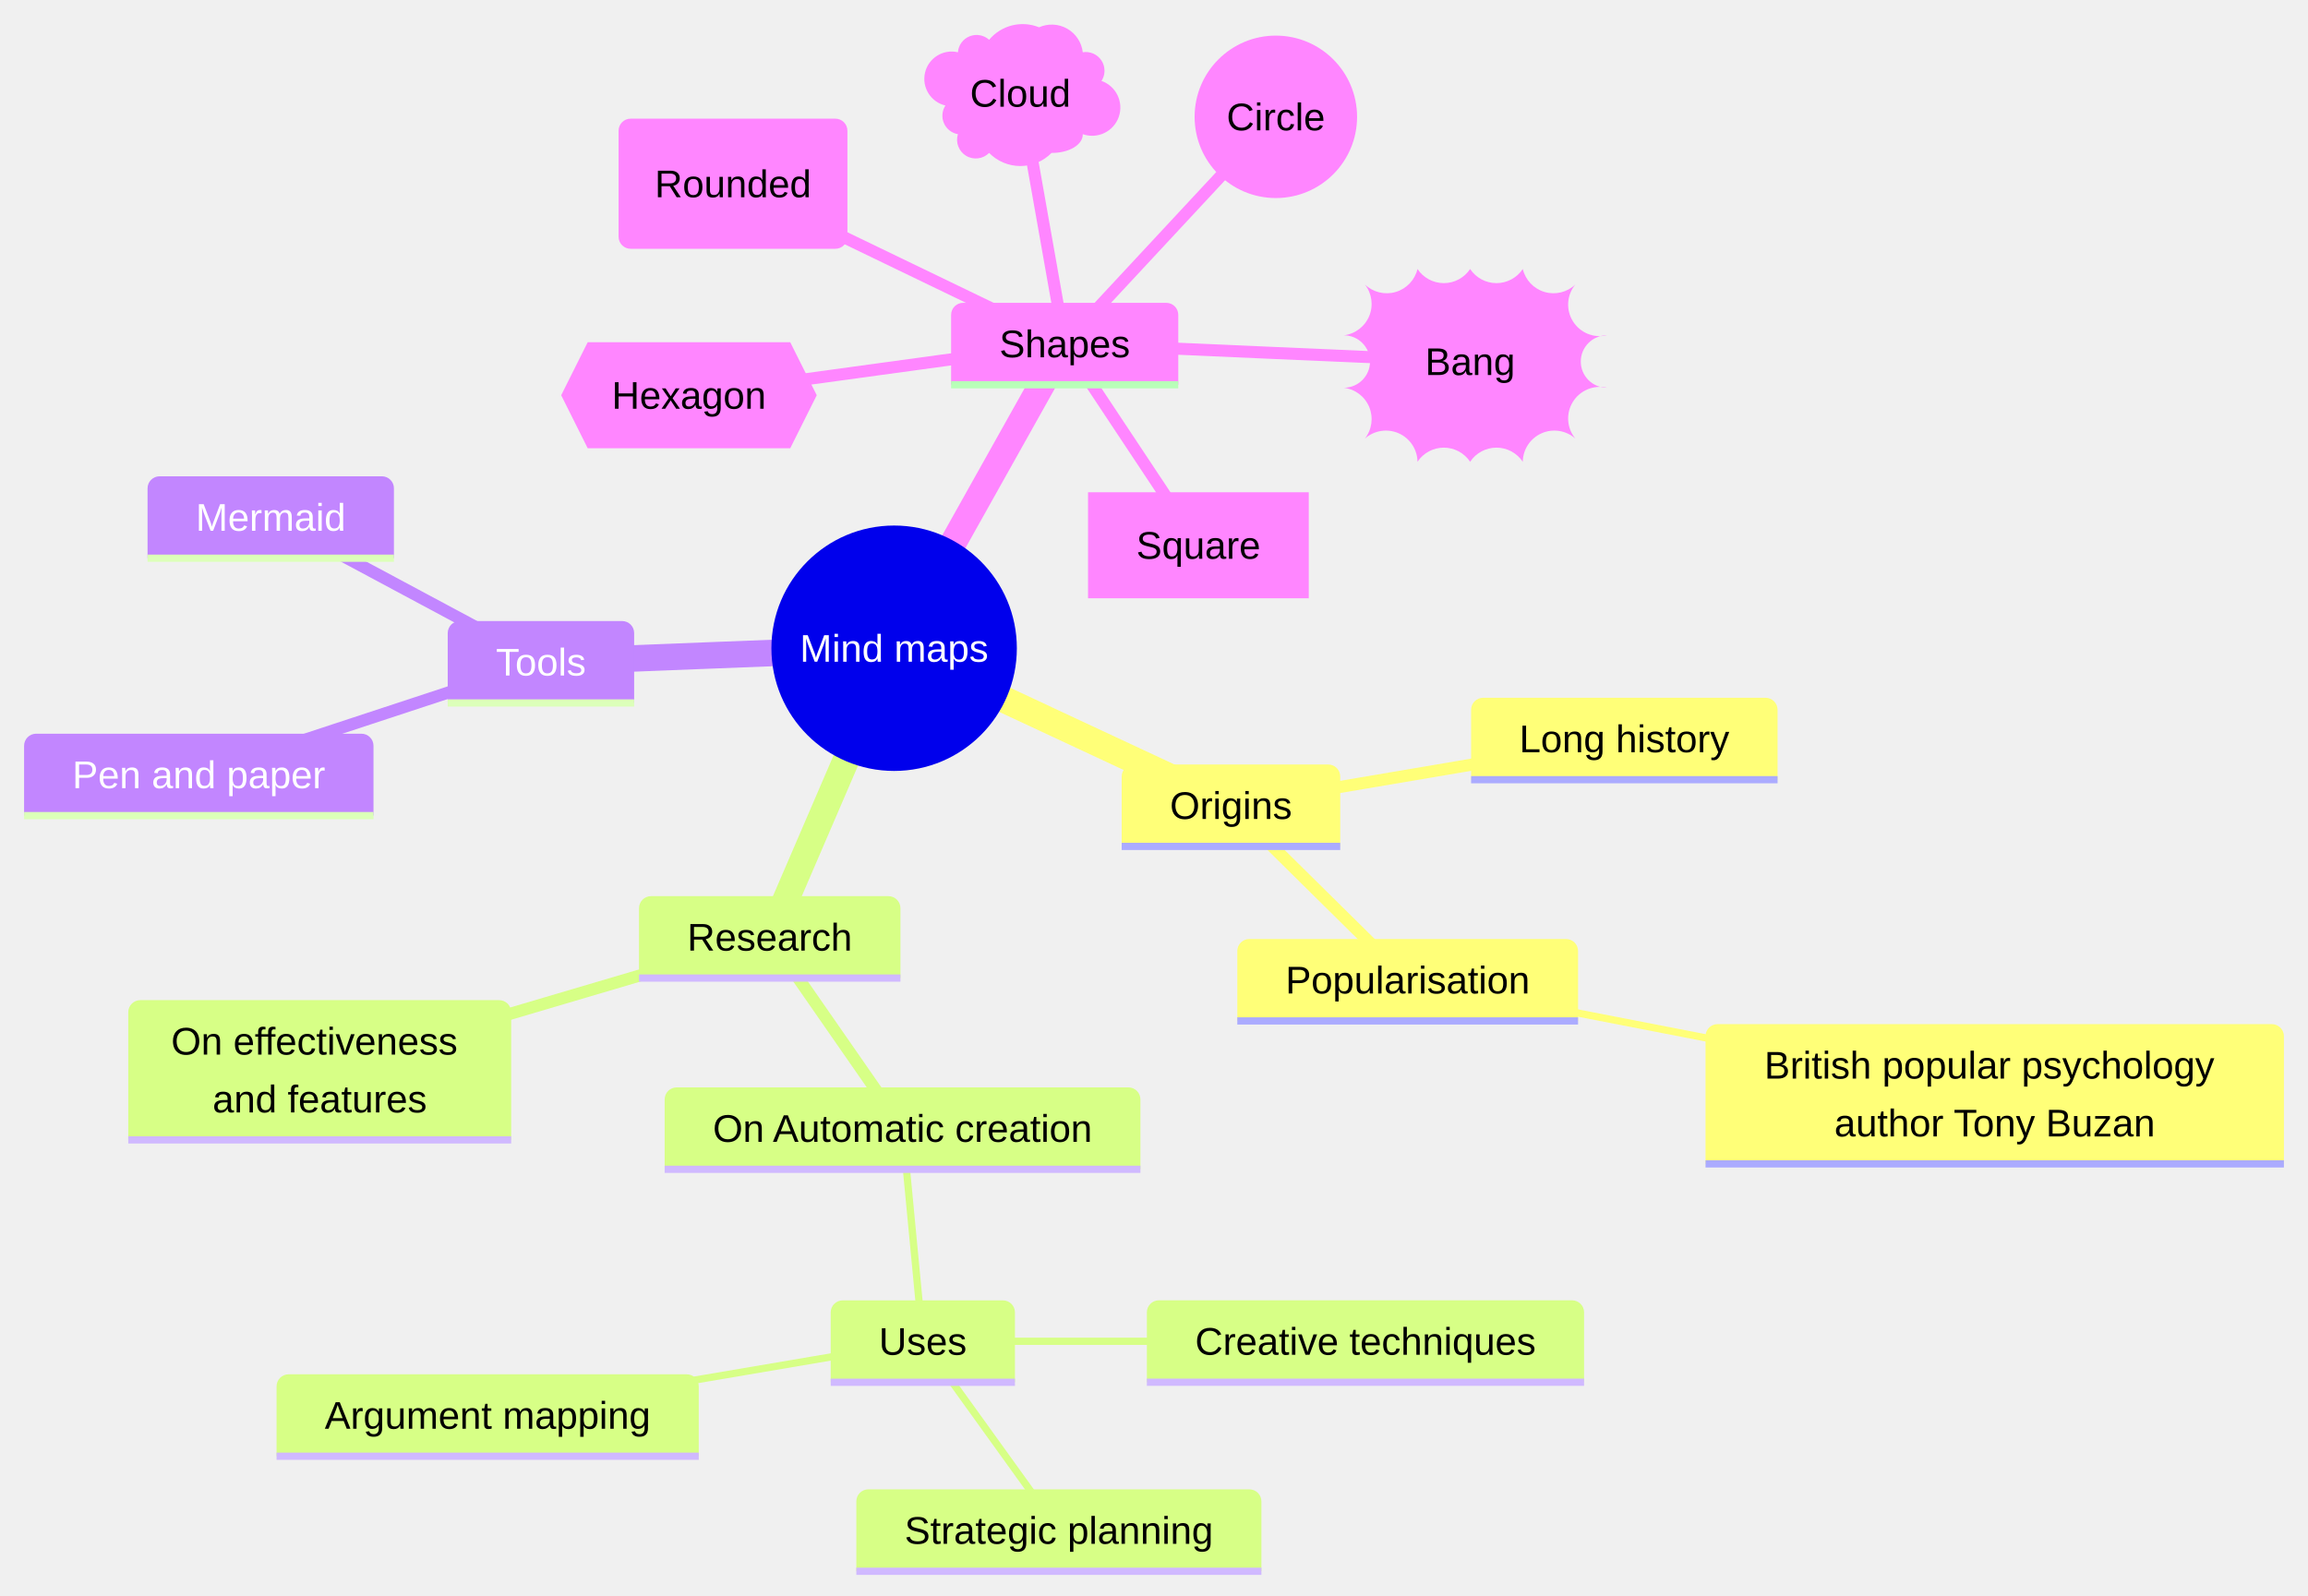
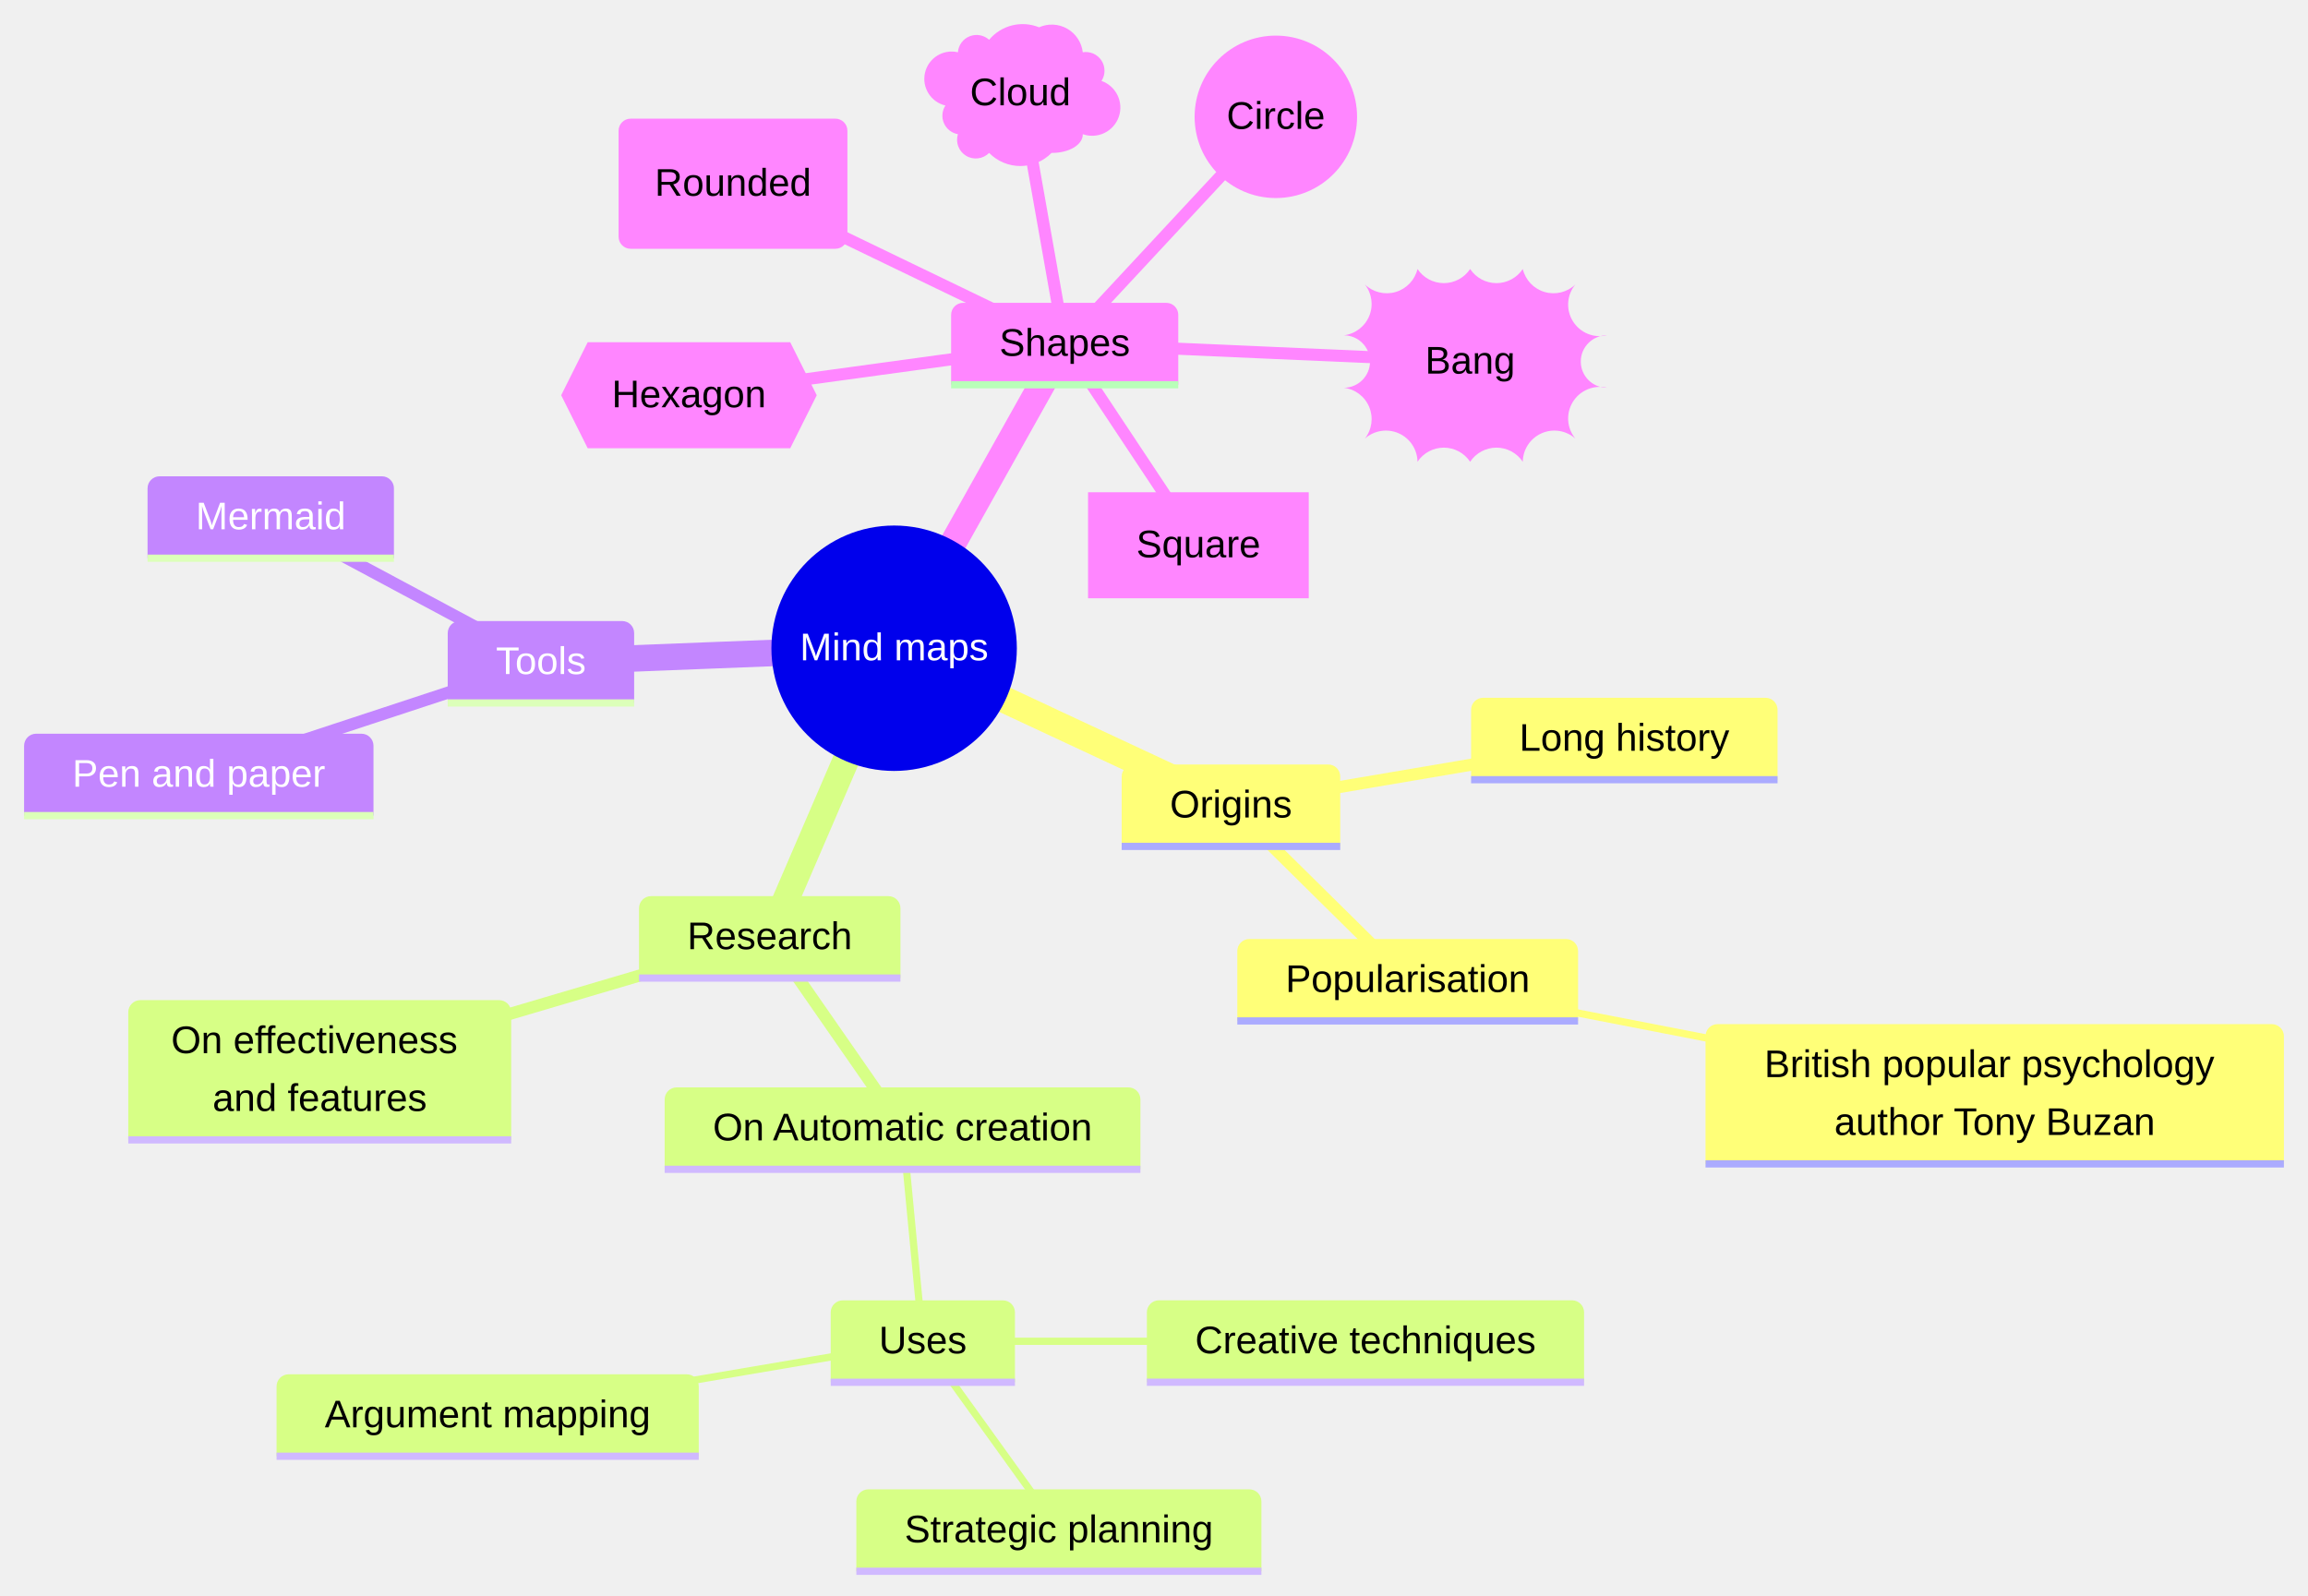
<svg xmlns="http://www.w3.org/2000/svg" id="my-svg" width="100%" class="mindmap" style="max-width: 957.731px; background-color: white;" viewBox="5 5.763 957.731 662.104" role="graphics-document document" aria-roledescription="mindmap">
  <style>#my-svg{font-family:"trebuchet ms", verdana, arial, sans-serif;font-size:16px;}#my-svg text{font-family:"trebuchet ms", verdana, arial, sans-serif;}</style>
  <g>
    <g class="mindmap-edges">
-       <path class="edge section-edge-0 edge-depth-1" d="M389.621,281.138L399.003,285.517C408.386,289.897,427.15,298.656,445.915,307.415C464.68,316.174,483.444,324.933,492.827,329.312L502.209,333.692" fill="none" stroke="#ffff78" stroke-width="11" />
-       <path class="edge section-edge-0 edge-depth-3" d="M530.59,337.528L541.728,335.639C552.866,333.75,575.143,329.972,597.419,326.194C619.695,322.416,641.972,318.638,653.11,316.749L664.248,314.86" fill="none" stroke="#ffff78" stroke-width="5" />
-       <path class="edge section-edge-0 edge-depth-3" d="M526.473,350.577L530.806,354.856C535.138,359.136,543.803,367.694,552.467,376.252C561.132,384.81,569.797,393.368,574.129,397.648L578.461,401.927" fill="none" stroke="#ffff78" stroke-width="5" />
-       <path class="edge section-edge-0 edge-depth-5" d="M603.858,415.328L621.704,418.795C639.549,422.262,675.241,429.196,710.932,436.131C746.623,443.065,782.315,449.999,800.161,453.466L818.006,456.933" fill="none" stroke="#ffff78" stroke-width="3" />
-       <path class="edge section-edge-1 edge-depth-1" d="M370.096,288.57L366.783,296.265C363.47,303.959,356.844,319.347,350.218,334.736C343.592,350.124,336.966,365.513,333.652,373.207L330.339,380.902" fill="none" stroke="#d7ff86" stroke-width="11" />
-       <path class="edge section-edge-1 edge-depth-3" d="M310.022,398.928L296.858,402.816C283.694,406.705,257.367,414.481,231.039,422.258C204.712,430.035,178.384,437.812,165.221,441.7L152.057,445.588" fill="none" stroke="#d7ff86" stroke-width="5" />
-       <path class="edge section-edge-1 edge-depth-3" d="M332.962,407L336.129,411.56C339.296,416.12,345.629,425.241,351.962,434.362C358.295,443.482,364.629,452.603,367.795,457.163L370.962,461.724" fill="none" stroke="#d7ff86" stroke-width="5" />
-       <path class="edge section-edge-1 edge-depth-5" d="M380.94,488.977L381.405,493.854C381.869,498.731,382.799,508.484,383.728,518.238C384.657,527.992,385.586,537.745,386.051,542.622L386.516,547.499" fill="none" stroke="#d7ff86" stroke-width="3" />
-       <path class="edge section-edge-1 edge-depth-7" d="M402.939,562.429L415.745,562.428C428.552,562.426,454.166,562.422,479.779,562.419C505.393,562.416,531.007,562.412,543.813,562.411L556.62,562.409" fill="none" stroke="#d7ff86" stroke-width="3" />
-       <path class="edge section-edge-1 edge-depth-7" d="M396.701,574.606L399.945,579.113C403.189,583.62,409.677,592.635,416.164,601.649C422.652,610.663,429.14,619.678,432.384,624.185L435.628,628.692" fill="none" stroke="#d7ff86" stroke-width="3" />
-       <path class="edge section-edge-1 edge-depth-7" d="M373.151,564.944L360.567,567.083C347.984,569.221,322.817,573.498,297.65,577.775C272.483,582.052,247.316,586.329,234.732,588.468L222.149,590.606" fill="none" stroke="#d7ff86" stroke-width="3" />
-       <path class="edge section-edge-2 edge-depth-1" d="M361.04,275.377L351.325,275.756C341.61,276.134,322.18,276.891,302.75,277.648C283.32,278.405,263.89,279.162,254.174,279.541L244.459,279.92" fill="none" stroke="#c286ff" stroke-width="11" />
-       <path class="edge section-edge-2 edge-depth-3" d="M215.224,285.196L205.767,288.311C196.31,291.425,177.396,297.655,158.481,303.884C139.567,310.113,120.653,316.343,111.196,319.457L101.739,322.572" fill="none" stroke="#c286ff" stroke-width="5" />
-       <path class="edge section-edge-2 edge-depth-3" d="M216.249,273.42L209.109,269.594C201.969,265.769,187.69,258.118,173.41,250.467C159.13,242.817,144.85,235.166,137.711,231.34L130.571,227.515" fill="none" stroke="#c286ff" stroke-width="5" />
-       <path class="edge section-edge-3 edge-depth-1" d="M383.36,261.707L388.036,253.358C392.713,245.01,402.066,228.313,411.419,211.616C420.772,194.92,430.126,178.223,434.802,169.875L439.479,161.526" fill="none" stroke="#ff86ff" stroke-width="11" />
-       <path class="edge section-edge-3 edge-depth-3" d="M455.103,160.939L458.344,165.824C461.585,170.709,468.068,180.478,474.55,190.248C481.033,200.018,487.515,209.788,490.756,214.673L493.998,219.558" fill="none" stroke="#ff86ff" stroke-width="5" />
-       <path class="edge section-edge-3 edge-depth-3" d="M433.301,141.92L424.082,137.471C414.863,133.022,396.424,124.124,377.986,115.226C359.548,106.328,341.11,97.429,331.891,92.98L322.672,88.531" fill="none" stroke="#ff86ff" stroke-width="5" />
-       <path class="edge section-edge-3 edge-depth-3" d="M461.795,149.096L473.318,149.6C484.84,150.105,507.885,151.113,530.929,152.122C553.974,153.131,577.019,154.14,588.541,154.644L600.064,155.149" fill="none" stroke="#ff86ff" stroke-width="5" />
-       <path class="edge section-edge-3 edge-depth-3" d="M444.195,133.669L443.097,127.465C441.998,121.262,439.802,108.854,437.605,96.446C435.409,84.038,433.212,71.63,432.114,65.426L431.016,59.222" fill="none" stroke="#ff86ff" stroke-width="5" />
-       <path class="edge section-edge-3 edge-depth-3" d="M431.948,150.475L421.432,151.915C410.916,153.356,389.884,156.236,368.852,159.117C347.82,161.998,326.787,164.878,316.271,166.318L305.755,167.759" fill="none" stroke="#ff86ff" stroke-width="5" />
-       <path class="edge section-edge-3 edge-depth-3" d="M457.026,137.457L462.625,131.438C468.223,125.419,479.421,113.382,490.618,101.344C501.815,89.307,513.012,77.269,518.611,71.25L524.209,65.232" fill="none" stroke="#ff86ff" stroke-width="5" />
+       <path class="edge section-edge-0 edge-depth-1" d="M389.621,281.138L399.003,285.517C408.386,289.897,427.15,298.656,445.915,307.415C464.68,316.174,483.444,324.933,492.827,329.312L502.209,333.692" fill="none" stroke="hsl(60, 100%, 73.529%)" stroke-width="11" />
+       <path class="edge section-edge-0 edge-depth-3" d="M530.59,337.528L541.728,335.639C552.866,333.75,575.143,329.972,597.419,326.194C619.695,322.416,641.972,318.638,653.11,316.749L664.248,314.86" fill="none" stroke="hsl(60, 100%, 73.529%)" stroke-width="5" />
+       <path class="edge section-edge-0 edge-depth-3" d="M526.473,350.577L530.806,354.856C535.138,359.136,543.803,367.694,552.467,376.252C561.132,384.81,569.797,393.368,574.129,397.648L578.461,401.927" fill="none" stroke="hsl(60, 100%, 73.529%)" stroke-width="5" />
+       <path class="edge section-edge-0 edge-depth-5" d="M603.858,415.328L621.704,418.795C639.549,422.262,675.241,429.196,710.932,436.131C746.623,443.065,782.315,449.999,800.161,453.466L818.006,456.933" fill="none" stroke="hsl(60, 100%, 73.529%)" stroke-width="3" />
+       <path class="edge section-edge-1 edge-depth-1" d="M370.096,288.57L366.783,296.265C363.47,303.959,356.844,319.347,350.218,334.736C343.592,350.124,336.966,365.513,333.652,373.207L330.339,380.902" fill="none" stroke="hsl(80, 100%, 76.275%)" stroke-width="11" />
+       <path class="edge section-edge-1 edge-depth-3" d="M310.022,398.928L296.858,402.816C283.694,406.705,257.367,414.481,231.039,422.258C204.712,430.035,178.384,437.812,165.221,441.7L152.057,445.588" fill="none" stroke="hsl(80, 100%, 76.275%)" stroke-width="5" />
+       <path class="edge section-edge-1 edge-depth-3" d="M332.962,407L336.129,411.56C339.296,416.12,345.629,425.241,351.962,434.362C358.295,443.482,364.629,452.603,367.795,457.163L370.962,461.724" fill="none" stroke="hsl(80, 100%, 76.275%)" stroke-width="5" />
+       <path class="edge section-edge-1 edge-depth-5" d="M380.94,488.977L381.405,493.854C381.869,498.731,382.799,508.484,383.728,518.238C384.657,527.992,385.586,537.745,386.051,542.622L386.516,547.499" fill="none" stroke="hsl(80, 100%, 76.275%)" stroke-width="3" />
+       <path class="edge section-edge-1 edge-depth-7" d="M402.939,562.429L415.745,562.428C428.552,562.426,454.166,562.422,479.779,562.419C505.393,562.416,531.007,562.412,543.813,562.411L556.62,562.409" fill="none" stroke="hsl(80, 100%, 76.275%)" stroke-width="3" />
+       <path class="edge section-edge-1 edge-depth-7" d="M396.701,574.606L399.945,579.113C403.189,583.62,409.677,592.635,416.164,601.649C422.652,610.663,429.14,619.678,432.384,624.185L435.628,628.692" fill="none" stroke="hsl(80, 100%, 76.275%)" stroke-width="3" />
+       <path class="edge section-edge-1 edge-depth-7" d="M373.151,564.944L360.567,567.083C347.984,569.221,322.817,573.498,297.65,577.775C272.483,582.052,247.316,586.329,234.732,588.468L222.149,590.606" fill="none" stroke="hsl(80, 100%, 76.275%)" stroke-width="3" />
+       <path class="edge section-edge-2 edge-depth-1" d="M361.04,275.377L351.325,275.756C341.61,276.134,322.18,276.891,302.75,277.648C283.32,278.405,263.89,279.162,254.174,279.541L244.459,279.92" fill="none" stroke="hsl(270, 100%, 76.275%)" stroke-width="11" />
+       <path class="edge section-edge-2 edge-depth-3" d="M215.224,285.196L205.767,288.311C196.31,291.425,177.396,297.655,158.481,303.884C139.567,310.113,120.653,316.343,111.196,319.457L101.739,322.572" fill="none" stroke="hsl(270, 100%, 76.275%)" stroke-width="5" />
+       <path class="edge section-edge-2 edge-depth-3" d="M216.249,273.42L209.109,269.594C201.969,265.769,187.69,258.118,173.41,250.467C159.13,242.817,144.85,235.166,137.711,231.34L130.571,227.515" fill="none" stroke="hsl(270, 100%, 76.275%)" stroke-width="5" />
+       <path class="edge section-edge-3 edge-depth-1" d="M383.36,261.707L388.036,253.358C392.713,245.01,402.066,228.313,411.419,211.616C420.772,194.92,430.126,178.223,434.802,169.875L439.479,161.526" fill="none" stroke="hsl(300, 100%, 76.275%)" stroke-width="11" />
+       <path class="edge section-edge-3 edge-depth-3" d="M455.103,160.939L458.344,165.824C461.585,170.709,468.068,180.478,474.55,190.248C481.033,200.018,487.515,209.788,490.756,214.673L493.998,219.558" fill="none" stroke="hsl(300, 100%, 76.275%)" stroke-width="5" />
+       <path class="edge section-edge-3 edge-depth-3" d="M433.301,141.92L424.082,137.471C414.863,133.022,396.424,124.124,377.986,115.226C359.548,106.328,341.11,97.429,331.891,92.98L322.672,88.531" fill="none" stroke="hsl(300, 100%, 76.275%)" stroke-width="5" />
+       <path class="edge section-edge-3 edge-depth-3" d="M461.795,149.096L473.318,149.6C484.84,150.105,507.885,151.113,530.929,152.122C553.974,153.131,577.019,154.14,588.541,154.644L600.064,155.149" fill="none" stroke="hsl(300, 100%, 76.275%)" stroke-width="5" />
+       <path class="edge section-edge-3 edge-depth-3" d="M444.195,133.669L443.097,127.465C441.998,121.262,439.802,108.854,437.605,96.446C435.409,84.038,433.212,71.63,432.114,65.426L431.016,59.222" fill="none" stroke="hsl(300, 100%, 76.275%)" stroke-width="5" />
+       <path class="edge section-edge-3 edge-depth-3" d="M431.948,150.475L421.432,151.915C410.916,153.356,389.884,156.236,368.852,159.117C347.82,161.998,326.787,164.878,316.271,166.318L305.755,167.759" fill="none" stroke="hsl(300, 100%, 76.275%)" stroke-width="5" />
+       <path class="edge section-edge-3 edge-depth-3" d="M457.026,137.457L462.625,131.438C468.223,125.419,479.421,113.382,490.618,101.344C501.815,89.307,513.012,77.269,518.611,71.25L524.209,65.232" fill="none" stroke="hsl(300, 100%, 76.275%)" stroke-width="5" />
    </g>
    <g class="mindmap-nodes">
      <g class="mindmap-node section-root">
-         <circle cx="376.029" cy="274.793" r="50.924" fill="#0000ec" stroke="none" />
-         <text x="376.029" y="280.393" text-anchor="middle" font-size="16" fill="#ffffff">Mind maps</text>
+         <circle cx="376.029" cy="274.793" r="50.924" fill="hsl(240, 100%, 46.275%)" stroke="none" />
+         <text x="376.029" y="279.793" text-anchor="middle" font-size="16" fill="#ffffff">Mind maps</text>
      </g>
      <g class="mindmap-node section-0">
-         <path class="node-bkg node-no-border" d="M470.457,357.036L470.457,328.036C470.457,325.275,472.696,323.036,475.457,323.036L556.145,323.036C558.906,323.036,561.145,325.275,561.145,328.036L561.145,357.036Z" fill="#ffff78" stroke="none" />
-         <path d="M470.457,357.036L561.145,357.036" fill="none" stroke="#ababff" stroke-width="3" />
-         <text x="515.801" y="345.636" text-anchor="middle" font-size="16" fill="#000000">Origins</text>
+         <path class="node-bkg node-no-border" d="M470.457,357.036L470.457,328.036C470.457,325.275,472.696,323.036,475.457,323.036L556.145,323.036C558.906,323.036,561.145,325.275,561.145,328.036L561.145,357.036Z" fill="hsl(60, 100%, 73.529%)" stroke="none" />
+         <path d="M470.457,357.036L561.145,357.036" fill="none" stroke="hsl(240, 100%, 83.529%)" stroke-width="3" />
+         <text x="515.801" y="345.036" text-anchor="middle" font-size="16" fill="#000000">Origins</text>
      </g>
      <g class="mindmap-node section-0">
-         <path class="node-bkg node-no-border" d="M615.451,329.351L615.451,300.351C615.451,297.59,617.689,295.351,620.451,295.351L737.623,295.351C740.384,295.351,742.623,297.59,742.623,300.351L742.623,329.351Z" fill="#ffff78" stroke="none" />
-         <path d="M615.451,329.351L742.623,329.351" fill="none" stroke="#ababff" stroke-width="3" />
-         <text x="679.037" y="317.951" text-anchor="middle" font-size="16" fill="#000000">Long history</text>
+         <path class="node-bkg node-no-border" d="M615.451,329.351L615.451,300.351C615.451,297.59,617.689,295.351,620.451,295.351L737.623,295.351C740.384,295.351,742.623,297.59,742.623,300.351L742.623,329.351Z" fill="hsl(60, 100%, 73.529%)" stroke="none" />
+         <path d="M615.451,329.351L742.623,329.351" fill="none" stroke="hsl(240, 100%, 83.529%)" stroke-width="3" />
+         <text x="679.037" y="317.351" text-anchor="middle" font-size="16" fill="#000000">Long history</text>
      </g>
      <g class="mindmap-node section-0">
-         <path class="node-bkg node-no-border" d="M518.43,429.468L518.43,400.468C518.43,397.706,520.669,395.468,523.43,395.468L654.836,395.468C657.598,395.468,659.836,397.706,659.836,400.468L659.836,429.468Z" fill="#ffff78" stroke="none" />
-         <path d="M518.43,429.468L659.836,429.468" fill="none" stroke="#ababff" stroke-width="3" />
-         <text x="589.133" y="418.068" text-anchor="middle" font-size="16" fill="#000000">Popularisation</text>
+         <path class="node-bkg node-no-border" d="M518.43,429.468L518.43,400.468C518.43,397.706,520.669,395.468,523.43,395.468L654.836,395.468C657.598,395.468,659.836,397.706,659.836,400.468L659.836,429.468Z" fill="hsl(60, 100%, 73.529%)" stroke="none" />
+         <path d="M518.43,429.468L659.836,429.468" fill="none" stroke="hsl(240, 100%, 83.529%)" stroke-width="3" />
+         <text x="589.133" y="417.468" text-anchor="middle" font-size="16" fill="#000000">Popularisation</text>
      </g>
      <g class="mindmap-node section-0">
-         <path class="node-bkg node-no-border" d="M712.731,488.794L712.731,435.794C712.731,433.032,714.969,430.794,717.731,430.794L947.731,430.794C950.492,430.794,952.731,433.032,952.731,435.794L952.731,488.794Z" fill="#ffff78" stroke="none" />
-         <path d="M712.731,488.794L952.731,488.794" fill="none" stroke="#ababff" stroke-width="3" />
-         <text x="832.731" y="453.394" text-anchor="middle" font-size="16" fill="#000000">
-           <tspan x="832.731" y="453.394">British popular psychology</tspan>
-           <tspan x="832.731" y="477.394">author Tony Buzan</tspan>
+         <path class="node-bkg node-no-border" d="M712.731,488.794L712.731,435.794C712.731,433.032,714.969,430.794,717.731,430.794L947.731,430.794C950.492,430.794,952.731,433.032,952.731,435.794L952.731,488.794Z" fill="hsl(60, 100%, 73.529%)" stroke="none" />
+         <path d="M712.731,488.794L952.731,488.794" fill="none" stroke="hsl(240, 100%, 83.529%)" stroke-width="3" />
+         <text x="832.731" y="452.794" text-anchor="middle" font-size="16" fill="#000000">
+           <tspan x="832.731" y="452.794">British popular psychology</tspan>
+           <tspan x="832.731" y="476.794">author Tony Buzan</tspan>
        </text>
      </g>
      <g class="mindmap-node section-1">
-         <path class="node-bkg node-no-border" d="M270.165,411.679L270.165,382.679C270.165,379.917,272.403,377.679,275.165,377.679L373.649,377.679C376.411,377.679,378.649,379.917,378.649,382.679L378.649,411.679Z" fill="#d7ff86" stroke="none" />
-         <path d="M270.165,411.679L378.649,411.679" fill="none" stroke="#d0b9ff" stroke-width="3" />
-         <text x="324.407" y="400.279" text-anchor="middle" font-size="16" fill="#000000">Research</text>
+         <path class="node-bkg node-no-border" d="M270.165,411.679L270.165,382.679C270.165,379.917,272.403,377.679,275.165,377.679L373.649,377.679C376.411,377.679,378.649,379.917,378.649,382.679L378.649,411.679Z" fill="hsl(80, 100%, 76.275%)" stroke="none" />
+         <path d="M270.165,411.679L378.649,411.679" fill="none" stroke="hsl(260, 100%, 86.275%)" stroke-width="3" />
+         <text x="324.407" y="399.679" text-anchor="middle" font-size="16" fill="#000000">Research</text>
      </g>
      <g class="mindmap-node section-1">
-         <path class="node-bkg node-no-border" d="M58.226,478.838L58.226,425.838C58.226,423.076,60.465,420.838,63.226,420.838L212.117,420.838C214.878,420.838,217.117,423.076,217.117,425.838L217.117,478.838Z" fill="#d7ff86" stroke="none" />
-         <path d="M58.226,478.838L217.117,478.838" fill="none" stroke="#d0b9ff" stroke-width="3" />
-         <text x="137.671" y="443.438" text-anchor="middle" font-size="16" fill="#000000">
-           <tspan x="137.671" y="443.438">On effectiveness</tspan>
-           <tspan x="137.671" y="467.438">and features</tspan>
+         <path class="node-bkg node-no-border" d="M58.226,478.838L58.226,425.838C58.226,423.076,60.465,420.838,63.226,420.838L212.117,420.838C214.878,420.838,217.117,423.076,217.117,425.838L217.117,478.838Z" fill="hsl(80, 100%, 76.275%)" stroke="none" />
+         <path d="M58.226,478.838L217.117,478.838" fill="none" stroke="hsl(260, 100%, 86.275%)" stroke-width="3" />
+         <text x="137.671" y="442.838" text-anchor="middle" font-size="16" fill="#000000">
+           <tspan x="137.671" y="442.838">On effectiveness</tspan>
+           <tspan x="137.671" y="466.838">and features</tspan>
        </text>
      </g>
      <g class="mindmap-node section-1">
-         <path class="node-bkg node-no-border" d="M280.806,491.045L280.806,462.045C280.806,459.283,283.045,457.045,285.806,457.045L473.228,457.045C475.989,457.045,478.228,459.283,478.228,462.045L478.228,491.045Z" fill="#d7ff86" stroke="none" />
-         <path d="M280.806,491.045L478.228,491.045" fill="none" stroke="#d0b9ff" stroke-width="3" />
-         <text x="379.517" y="479.645" text-anchor="middle" font-size="16" fill="#000000">On Automatic creation</text>
+         <path class="node-bkg node-no-border" d="M280.806,491.045L280.806,462.045C280.806,459.283,283.045,457.045,285.806,457.045L473.228,457.045C475.989,457.045,478.228,459.283,478.228,462.045L478.228,491.045Z" fill="hsl(80, 100%, 76.275%)" stroke="none" />
+         <path d="M280.806,491.045L478.228,491.045" fill="none" stroke="hsl(260, 100%, 86.275%)" stroke-width="3" />
+         <text x="379.517" y="479.045" text-anchor="middle" font-size="16" fill="#000000">On Automatic creation</text>
      </g>
      <g class="mindmap-node section-1">
-         <path class="node-bkg node-no-border" d="M349.712,579.431L349.712,550.431C349.712,547.67,351.951,545.431,354.712,545.431L421.165,545.431C423.927,545.431,426.165,547.67,426.165,550.431L426.165,579.431Z" fill="#d7ff86" stroke="none" />
-         <path d="M349.712,579.431L426.165,579.431" fill="none" stroke="#d0b9ff" stroke-width="3" />
-         <text x="387.939" y="568.031" text-anchor="middle" font-size="16" fill="#000000">Uses</text>
+         <path class="node-bkg node-no-border" d="M349.712,579.431L349.712,550.431C349.712,547.67,351.951,545.431,354.712,545.431L421.165,545.431C423.927,545.431,426.165,547.67,426.165,550.431L426.165,579.431Z" fill="hsl(80, 100%, 76.275%)" stroke="none" />
+         <path d="M349.712,579.431L426.165,579.431" fill="none" stroke="hsl(260, 100%, 86.275%)" stroke-width="3" />
+         <text x="387.939" y="567.431" text-anchor="middle" font-size="16" fill="#000000">Uses</text>
      </g>
      <g class="mindmap-node section-1">
-         <path class="node-bkg node-no-border" d="M480.909,579.407L480.909,550.407C480.909,547.645,483.148,545.407,485.909,545.407L657.331,545.407C660.093,545.407,662.331,547.645,662.331,550.407L662.331,579.407Z" fill="#d7ff86" stroke="none" />
-         <path d="M480.909,579.407L662.331,579.407" fill="none" stroke="#d0b9ff" stroke-width="3" />
-         <text x="571.62" y="568.007" text-anchor="middle" font-size="16" fill="#000000">Creative techniques</text>
+         <path class="node-bkg node-no-border" d="M480.909,579.407L480.909,550.407C480.909,547.645,483.148,545.407,485.909,545.407L657.331,545.407C660.093,545.407,662.331,547.645,662.331,550.407L662.331,579.407Z" fill="hsl(80, 100%, 76.275%)" stroke="none" />
+         <path d="M480.909,579.407L662.331,579.407" fill="none" stroke="hsl(260, 100%, 86.275%)" stroke-width="3" />
+         <text x="571.62" y="567.407" text-anchor="middle" font-size="16" fill="#000000">Creative techniques</text>
      </g>
      <g class="mindmap-node section-1">
-         <path class="node-bkg node-no-border" d="M360.343,657.867L360.343,628.867C360.343,626.105,362.582,623.867,365.343,623.867L523.437,623.867C526.198,623.867,528.437,626.105,528.437,628.867L528.437,657.867Z" fill="#d7ff86" stroke="none" />
-         <path d="M360.343,657.867L528.437,657.867" fill="none" stroke="#d0b9ff" stroke-width="3" />
-         <text x="444.39" y="646.467" text-anchor="middle" font-size="16" fill="#000000">Strategic planning</text>
+         <path class="node-bkg node-no-border" d="M360.343,657.867L360.343,628.867C360.343,626.105,362.582,623.867,365.343,623.867L523.437,623.867C526.198,623.867,528.437,626.105,528.437,628.867L528.437,657.867Z" fill="hsl(80, 100%, 76.275%)" stroke="none" />
+         <path d="M360.343,657.867L528.437,657.867" fill="none" stroke="hsl(260, 100%, 86.275%)" stroke-width="3" />
+         <text x="444.39" y="645.867" text-anchor="middle" font-size="16" fill="#000000">Strategic planning</text>
      </g>
      <g class="mindmap-node section-1">
-         <path class="node-bkg node-no-border" d="M119.767,610.12L119.767,581.12C119.767,578.358,122.006,576.12,124.767,576.12L289.955,576.12C292.716,576.12,294.955,578.358,294.955,581.12L294.955,610.12Z" fill="#d7ff86" stroke="none" />
-         <path d="M119.767,610.12L294.955,610.12" fill="none" stroke="#d0b9ff" stroke-width="3" />
-         <text x="207.361" y="598.72" text-anchor="middle" font-size="16" fill="#000000">Argument mapping</text>
+         <path class="node-bkg node-no-border" d="M119.767,610.12L119.767,581.12C119.767,578.358,122.006,576.12,124.767,576.12L289.955,576.12C292.716,576.12,294.955,578.358,294.955,581.12L294.955,610.12Z" fill="hsl(80, 100%, 76.275%)" stroke="none" />
+         <path d="M119.767,610.12L294.955,610.12" fill="none" stroke="hsl(260, 100%, 86.275%)" stroke-width="3" />
+         <text x="207.361" y="598.12" text-anchor="middle" font-size="16" fill="#000000">Argument mapping</text>
      </g>
      <g class="mindmap-node section-2">
-         <path class="node-bkg node-no-border" d="M190.791,297.504L190.791,268.504C190.791,265.742,193.03,263.504,195.791,263.504L263.15,263.504C265.912,263.504,268.15,265.742,268.15,268.504L268.15,297.504Z" fill="#c286ff" stroke="none" />
-         <path d="M190.791,297.504L268.15,297.504" fill="none" stroke="#dcffb9" stroke-width="3" />
-         <text x="229.471" y="286.104" text-anchor="middle" font-size="16" fill="#ffffff">Tools</text>
+         <path class="node-bkg node-no-border" d="M190.791,297.504L190.791,268.504C190.791,265.742,193.03,263.504,195.791,263.504L263.15,263.504C265.912,263.504,268.15,265.742,268.15,268.504L268.15,297.504Z" fill="hsl(270, 100%, 76.275%)" stroke="none" />
+         <path d="M190.791,297.504L268.15,297.504" fill="none" stroke="hsl(90, 100%, 86.275%)" stroke-width="3" />
+         <text x="229.471" y="285.504" text-anchor="middle" font-size="16" fill="#ffffff">Tools</text>
      </g>
      <g class="mindmap-node section-2">
-         <path class="node-bkg node-no-border" d="M15,344.264L15,315.264C15,312.503,17.239,310.264,20,310.264L154.984,310.264C157.746,310.264,159.984,312.503,159.984,315.264L159.984,344.264Z" fill="#c286ff" stroke="none" />
-         <path d="M15,344.264L159.984,344.264" fill="none" stroke="#dcffb9" stroke-width="3" />
-         <text x="87.492" y="332.864" text-anchor="middle" font-size="16" fill="#ffffff">Pen and paper</text>
+         <path class="node-bkg node-no-border" d="M15,344.264L15,315.264C15,312.503,17.239,310.264,20,310.264L154.984,310.264C157.746,310.264,159.984,312.503,159.984,315.264L159.984,344.264Z" fill="hsl(270, 100%, 76.275%)" stroke="none" />
+         <path d="M15,344.264L159.984,344.264" fill="none" stroke="hsl(90, 100%, 86.275%)" stroke-width="3" />
+         <text x="87.492" y="332.264" text-anchor="middle" font-size="16" fill="#ffffff">Pen and paper</text>
      </g>
      <g class="mindmap-node section-2">
-         <path class="node-bkg node-no-border" d="M66.232,237.431L66.232,208.431C66.232,205.67,68.47,203.431,71.232,203.431L163.466,203.431C166.227,203.431,168.466,205.67,168.466,208.431L168.466,237.431Z" fill="#c286ff" stroke="none" />
-         <path d="M66.232,237.431L168.466,237.431" fill="none" stroke="#dcffb9" stroke-width="3" />
-         <text x="117.349" y="226.031" text-anchor="middle" font-size="16" fill="#ffffff">Mermaid</text>
+         <path class="node-bkg node-no-border" d="M66.232,237.431L66.232,208.431C66.232,205.67,68.47,203.431,71.232,203.431L163.466,203.431C166.227,203.431,168.466,205.67,168.466,208.431L168.466,237.431Z" fill="hsl(270, 100%, 76.275%)" stroke="none" />
+         <path d="M66.232,237.431L168.466,237.431" fill="none" stroke="hsl(90, 100%, 86.275%)" stroke-width="3" />
+         <text x="117.349" y="225.431" text-anchor="middle" font-size="16" fill="#ffffff">Mermaid</text>
      </g>
      <g class="mindmap-node section-3">
-         <path class="node-bkg node-no-border" d="M399.677,165.44L399.677,136.44C399.677,133.678,401.915,131.44,404.677,131.44L488.943,131.44C491.704,131.44,493.943,133.678,493.943,136.44L493.943,165.44Z" fill="#ff86ff" stroke="none" />
-         <path d="M399.677,165.44L493.943,165.44" fill="none" stroke="#b9ffb9" stroke-width="3" />
-         <text x="446.81" y="154.04" text-anchor="middle" font-size="16" fill="#000000">Shapes</text>
+         <path class="node-bkg node-no-border" d="M399.677,165.44L399.677,136.44C399.677,133.678,401.915,131.44,404.677,131.44L488.943,131.44C491.704,131.44,493.943,133.678,493.943,136.44L493.943,165.44Z" fill="hsl(300, 100%, 76.275%)" stroke="none" />
+         <path d="M399.677,165.44L493.943,165.44" fill="none" stroke="hsl(120, 100%, 86.275%)" stroke-width="3" />
+         <text x="446.81" y="153.44" text-anchor="middle" font-size="16" fill="#000000">Shapes</text>
      </g>
      <g class="mindmap-node section-3">
-         <rect x="456.494" y="210.057" width="91.594" height="44" fill="#ff86ff" stroke="none" />
-         <text x="502.291" y="237.657" text-anchor="middle" font-size="16" fill="#000000">Square</text>
+         <rect x="456.494" y="210.057" width="91.594" height="44" fill="hsl(300, 100%, 76.275%)" stroke="none" />
+         <text x="502.291" y="237.057" text-anchor="middle" font-size="16" fill="#000000">Square</text>
      </g>
      <g class="mindmap-node section-3 urgent">
-         <rect x="261.687" y="55.012" width="94.953" height="54" rx="5" ry="5" fill="#ff86ff" stroke="none" />
-         <text x="309.163" y="87.612" text-anchor="middle" font-size="16" fill="#000000">Rounded</text>
+         <rect x="261.687" y="55.012" width="94.953" height="54" rx="5" ry="5" fill="hsl(300, 100%, 76.275%)" stroke="none" />
+         <text x="309.163" y="87.012" text-anchor="middle" font-size="16" fill="#000000">Rounded</text>
      </g>
      <g class="mindmap-node section-3">
-         <path d="M571.362,123.805C574.749,127.069,579.626,128.267,584.141,126.945C588.656,125.622,592.115,121.981,593.205,117.405C595.634,121.065,599.734,123.266,604.127,123.266C608.52,123.266,612.621,121.065,615.049,117.405C617.477,121.065,621.578,123.266,625.971,123.266C630.364,123.266,634.465,121.065,636.893,117.405C637.983,121.981,641.443,125.622,645.957,126.945C650.472,128.267,655.349,127.069,658.737,123.805C655.14,128.142,654.718,134.293,657.689,139.081C660.661,143.869,666.359,146.222,671.843,144.925C665.834,144.925,660.963,149.796,660.963,155.805C660.963,161.813,665.834,166.685,671.843,166.685C666.359,165.387,660.661,167.74,657.689,172.528C654.718,177.316,655.14,183.467,658.737,187.805C654.907,184.379,649.429,183.507,644.725,185.574C640.021,187.641,636.959,192.267,636.893,197.405C634.465,193.744,630.364,191.543,625.971,191.543C621.578,191.543,617.477,193.744,615.049,197.405C612.621,193.744,608.52,191.543,604.127,191.543C599.734,191.543,595.634,193.744,593.205,197.405C593.14,192.267,590.078,187.641,585.373,185.574C580.669,183.507,575.191,184.379,571.362,187.805C574.293,184.081,574.986,179.066,573.174,174.687C571.363,170.309,567.329,167.249,562.624,166.685C568.633,166.685,573.504,161.813,573.504,155.805C573.504,149.796,568.633,144.925,562.624,144.925C567.329,144.36,571.363,141.301,573.174,136.922C574.986,132.543,574.293,127.528,571.362,123.805Z" fill="#ff86ff" stroke="none" />
-         <text x="615.049" y="161.405" text-anchor="middle" font-size="16" fill="#000000">Bang</text>
+         <path d="M571.362,123.805C574.749,127.069,579.626,128.267,584.141,126.945C588.656,125.622,592.115,121.981,593.205,117.405C595.634,121.065,599.734,123.266,604.127,123.266C608.52,123.266,612.621,121.065,615.049,117.405C617.477,121.065,621.578,123.266,625.971,123.266C630.364,123.266,634.465,121.065,636.893,117.405C637.983,121.981,641.443,125.622,645.957,126.945C650.472,128.267,655.349,127.069,658.737,123.805C655.14,128.142,654.718,134.293,657.689,139.081C660.661,143.869,666.359,146.222,671.843,144.925C665.834,144.925,660.963,149.796,660.963,155.805C660.963,161.813,665.834,166.685,671.843,166.685C666.359,165.387,660.661,167.74,657.689,172.528C654.718,177.316,655.14,183.467,658.737,187.805C654.907,184.379,649.429,183.507,644.725,185.574C640.021,187.641,636.959,192.267,636.893,197.405C634.465,193.744,630.364,191.543,625.971,191.543C621.578,191.543,617.477,193.744,615.049,197.405C612.621,193.744,608.52,191.543,604.127,191.543C599.734,191.543,595.634,193.744,593.205,197.405C593.14,192.267,590.078,187.641,585.373,185.574C580.669,183.507,575.191,184.379,571.362,187.805C574.293,184.081,574.986,179.066,573.174,174.687C571.363,170.309,567.329,167.249,562.624,166.685C568.633,166.685,573.504,161.813,573.504,155.805C573.504,149.796,568.633,144.925,562.624,144.925C567.329,144.36,571.363,141.301,573.174,136.922C574.986,132.543,574.293,127.528,571.362,123.805Z" fill="hsl(300, 100%, 76.275%)" stroke="none" />
+         <text x="615.049" y="160.805" text-anchor="middle" font-size="16" fill="#000000">Bang</text>
      </g>
      <g class="mindmap-node section-3">
-         <path d="M402.495,27.452C402.72,24.497,404.606,21.928,407.358,20.827C410.109,19.727,413.247,20.287,415.448,22.271C420.498,16.226,428.873,14.132,436.173,17.089C439.942,15.413,444.283,15.631,447.865,17.678C451.446,19.724,453.839,23.354,454.307,27.452C457.343,26.957,460.384,28.298,462.066,30.873C463.748,33.447,463.753,36.772,462.079,39.352C468.182,41.498,471.389,48.185,469.243,54.288C467.097,60.391,460.41,63.598,454.307,61.452C454.372,63.539,453.036,65.538,450.599,67C448.163,68.462,444.831,69.263,441.354,69.224C437.943,72.705,433.275,74.667,428.401,74.667C423.527,74.667,418.859,72.705,415.448,69.224C412.93,71.778,408.991,72.277,405.915,70.431C402.84,68.586,401.426,64.876,402.495,61.452C399.92,61.005,397.743,59.293,396.699,56.897C395.656,54.501,395.887,51.741,397.314,49.552C391.211,48.121,387.423,42.014,388.854,35.911C390.285,29.809,396.392,26.021,402.495,27.452Z" fill="#ff86ff" stroke="none" />
-         <text x="428.401" y="50.052" text-anchor="middle" font-size="16" fill="#000000">Cloud</text>
+         <path d="M402.495,27.452C402.72,24.497,404.606,21.928,407.358,20.827C410.109,19.727,413.247,20.287,415.448,22.271C420.498,16.226,428.873,14.132,436.173,17.089C439.942,15.413,444.283,15.631,447.865,17.678C451.446,19.724,453.839,23.354,454.307,27.452C457.343,26.957,460.384,28.298,462.066,30.873C463.748,33.447,463.753,36.772,462.079,39.352C468.182,41.498,471.389,48.185,469.243,54.288C467.097,60.391,460.41,63.598,454.307,61.452C454.372,63.539,453.036,65.538,450.599,67C448.163,68.462,444.831,69.263,441.354,69.224C437.943,72.705,433.275,74.667,428.401,74.667C423.527,74.667,418.859,72.705,415.448,69.224C412.93,71.778,408.991,72.277,405.915,70.431C402.84,68.586,401.426,64.876,402.495,61.452C399.92,61.005,397.743,59.293,396.699,56.897C395.656,54.501,395.887,51.741,397.314,49.552C391.211,48.121,387.423,42.014,388.854,35.911C390.285,29.809,396.392,26.021,402.495,27.452Z" fill="hsl(300, 100%, 76.275%)" stroke="none" />
+         <text x="428.401" y="49.452" text-anchor="middle" font-size="16" fill="#000000">Cloud</text>
      </g>
      <g class="mindmap-node section-3">
-         <path d="M248.871,147.794L332.917,147.794L343.917,169.794L332.917,191.794L248.871,191.794L237.871,169.794Z" fill="#ff86ff" stroke="none" />
-         <text x="290.894" y="175.394" text-anchor="middle" font-size="16" fill="#000000">Hexagon</text>
+         <path d="M248.871,147.794L332.917,147.794L343.917,169.794L332.917,191.794L248.871,191.794L237.871,169.794Z" fill="hsl(300, 100%, 76.275%)" stroke="none" />
+         <text x="290.894" y="174.794" text-anchor="middle" font-size="16" fill="#000000">Hexagon</text>
      </g>
      <g class="mindmap-node section-3">
-         <circle cx="534.426" cy="54.249" r="33.707" fill="#ff86ff" stroke="none" />
-         <text x="534.426" y="59.849" text-anchor="middle" font-size="16" fill="#000000">Circle</text>
+         <circle cx="534.426" cy="54.249" r="33.707" fill="hsl(300, 100%, 76.275%)" stroke="none" />
+         <text x="534.426" y="59.249" text-anchor="middle" font-size="16" fill="#000000">Circle</text>
      </g>
    </g>
  </g>
</svg>
